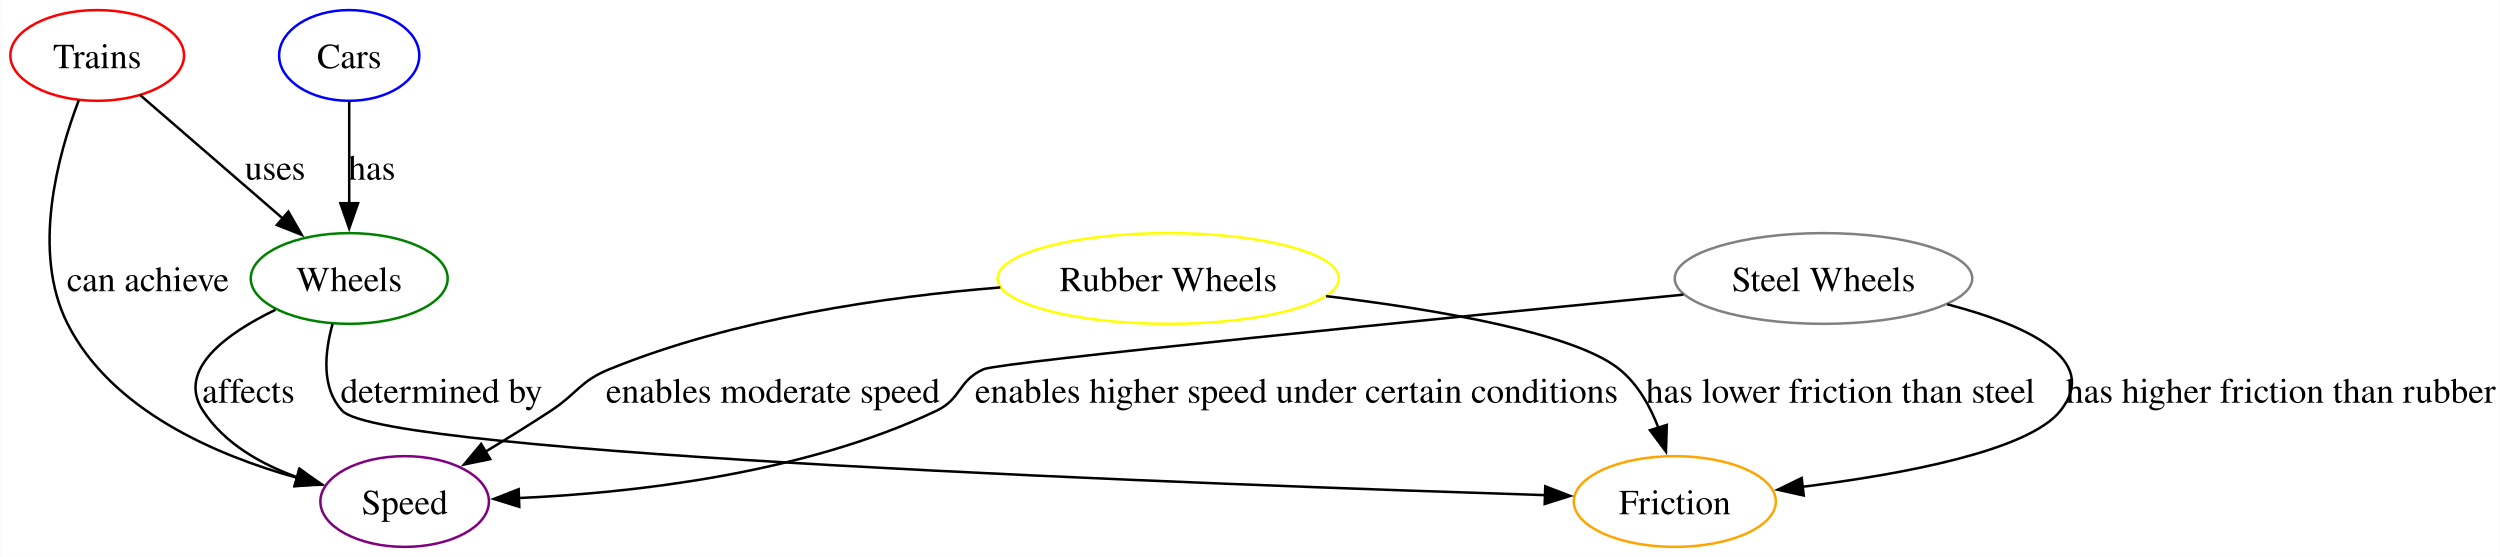
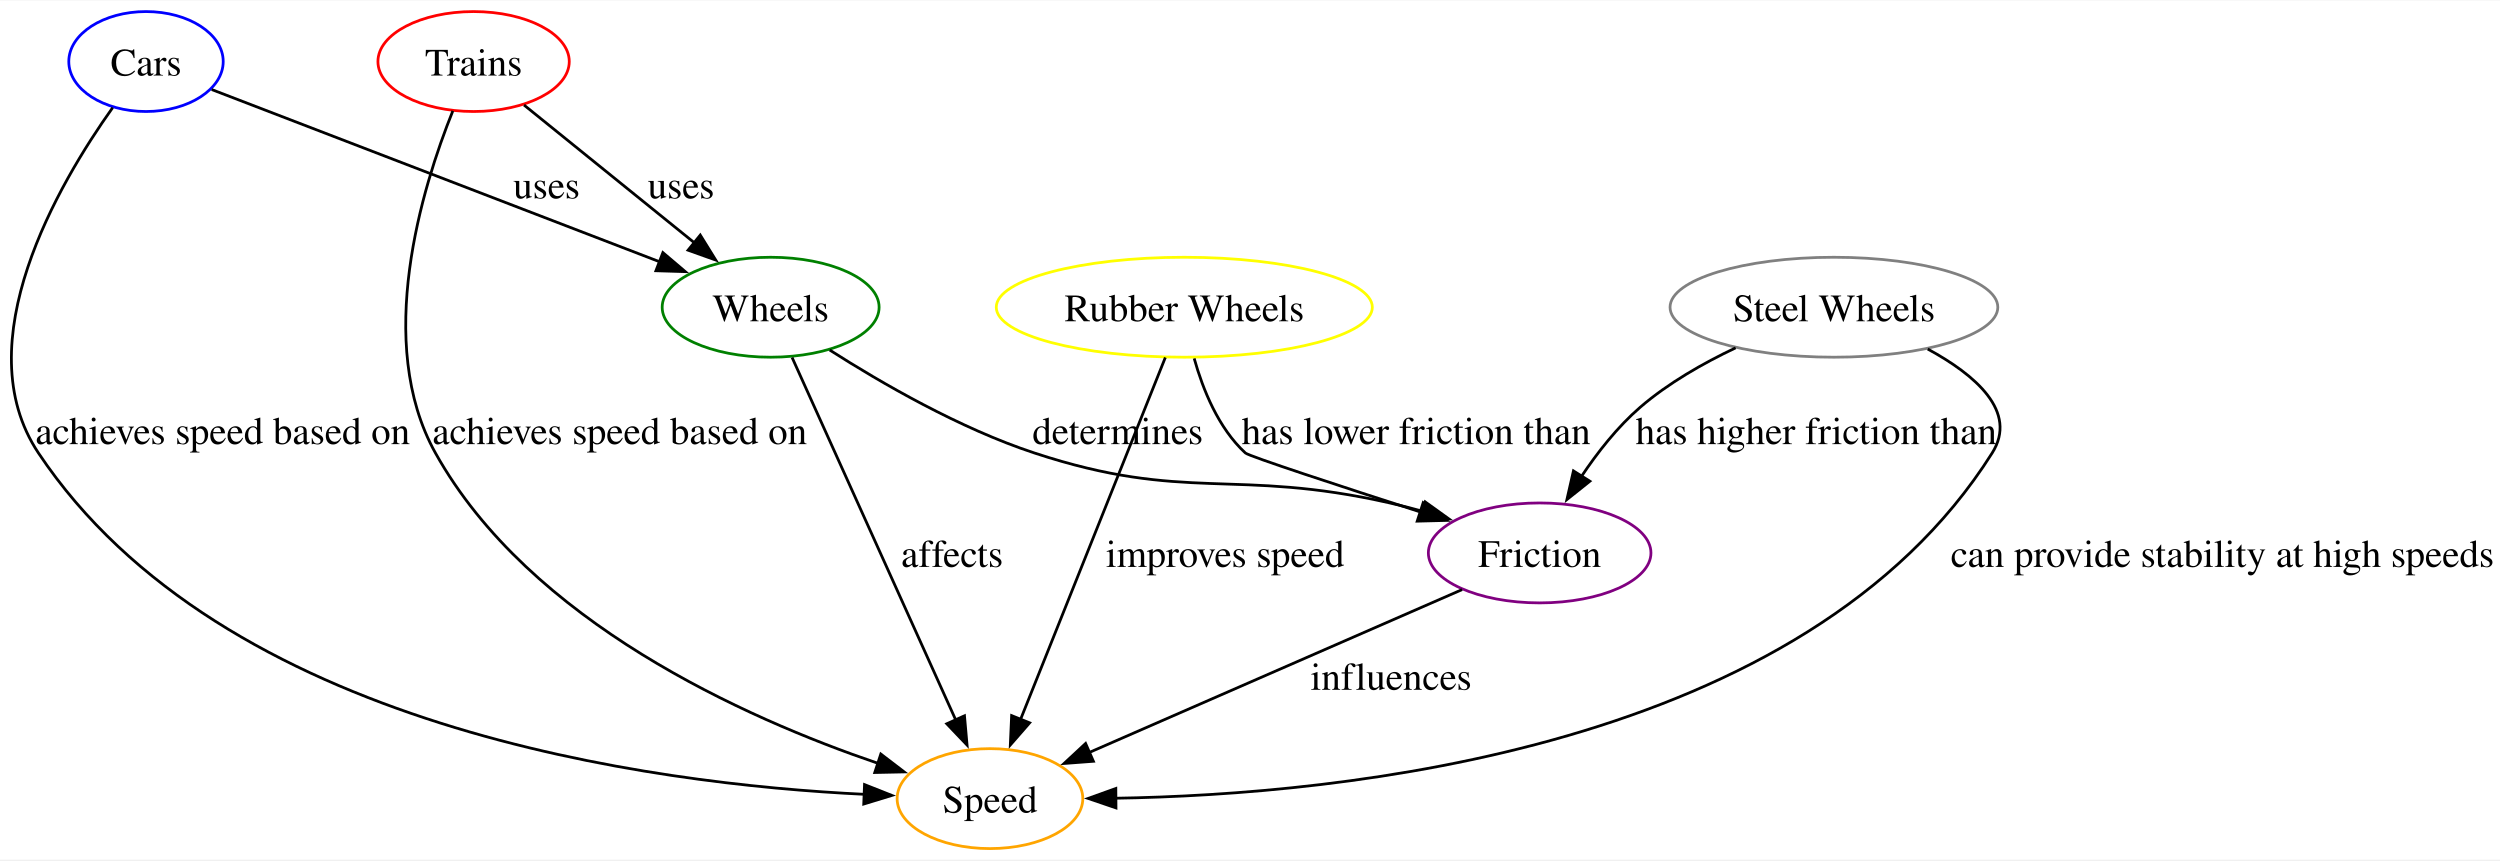
- <svg xmlns="http://www.w3.org/2000/svg" width="992pt" height="221pt" viewBox="0.00 0.00 991.79 221.00">
-   <g id="graph0" class="graph" transform="scale(1 1) rotate(0) translate(4 217)">
-     <polygon fill="white" stroke="none" points="-4,4 -4,-217 987.79,-217 987.79,4 -4,4" />
+ <svg xmlns="http://www.w3.org/2000/svg" width="901pt" height="310pt" viewBox="0.00 0.00 900.51 309.50">
+   <g id="graph0" class="graph" transform="scale(1 1) rotate(0) translate(4 305.5)">
+     <polygon fill="white" stroke="none" points="-4,4 -4,-305.5 896.51,-305.5 896.51,4 -4,4" />
    <g id="node1" class="node">
-       <ellipse fill="none" stroke="blue" cx="134.46" cy="-195" rx="27.81" ry="18" />
-       <text text-anchor="middle" x="134.46" y="-189.95" font-family="Times,serif" font-size="14.00">Cars</text>
+       <ellipse fill="none" stroke="blue" cx="48.59" cy="-283.5" rx="27.81" ry="18" />
+       <text text-anchor="middle" x="48.59" y="-278.45" font-family="Times,serif" font-size="14.00">Cars</text>
    </g>
    <g id="node2" class="node">
-       <ellipse fill="none" stroke="green" cx="134.46" cy="-106.5" rx="39.07" ry="18" />
-       <text text-anchor="middle" x="134.46" y="-101.45" font-family="Times,serif" font-size="14.00">Wheels</text>
+       <ellipse fill="none" stroke="green" cx="273.59" cy="-195" rx="39.07" ry="18" />
+       <text text-anchor="middle" x="273.59" y="-189.95" font-family="Times,serif" font-size="14.00">Wheels</text>
    </g>
    <g id="edge1" class="edge">
-       <path fill="none" stroke="black" d="M134.46,-176.91C134.46,-165.26 134.46,-149.55 134.46,-136.02" />
-       <polygon fill="black" stroke="black" points="137.96,-136.36 134.46,-126.36 130.96,-136.36 137.96,-136.36" />
-       <text text-anchor="middle" x="143.46" y="-145.7" font-family="Times,serif" font-size="14.00">has</text>
+       <path fill="none" stroke="black" d="M72.25,-273.41C110.58,-258.67 186.71,-229.4 233.58,-211.38" />
+       <polygon fill="black" stroke="black" points="234.77,-214.68 242.85,-207.82 232.26,-208.14 234.77,-214.68" />
+       <text text-anchor="middle" x="192.87" y="-234.2" font-family="Times,serif" font-size="14.00">uses</text>
    </g>
    <g id="node4" class="node">
-       <ellipse fill="none" stroke="purple" cx="156.46" cy="-18" rx="33.44" ry="18" />
-       <text text-anchor="middle" x="156.46" y="-12.95" font-family="Times,serif" font-size="14.00">Speed</text>
+       <ellipse fill="none" stroke="orange" cx="352.59" cy="-18" rx="33.44" ry="18" />
+       <text text-anchor="middle" x="352.59" y="-12.95" font-family="Times,serif" font-size="14.00">Speed</text>
+     </g>
+     <g id="edge8" class="edge">
+       <path fill="none" stroke="black" d="M36.59,-266.9C17.12,-239.56 -16.61,-182.15 9.84,-142.5 76.03,-43.28 230.68,-23.22 307.56,-19.54" />
+       <polygon fill="black" stroke="black" points="307.4,-23.05 317.25,-19.15 307.12,-16.05 307.4,-23.05" />
+       <text text-anchor="middle" x="76.22" y="-145.7" font-family="Times,serif" font-size="14.00">achieves speed based on</text>
    </g>
    <g id="edge2" class="edge">
-       <path fill="none" stroke="black" d="M105.18,-94.07C85.8,-84.69 65.77,-70.34 76.46,-54 84.99,-40.96 99.57,-32.75 113.97,-27.59" />
-       <polygon fill="black" stroke="black" points="114.88,-30.97 123.39,-24.66 112.8,-24.29 114.88,-30.97" />
-       <text text-anchor="middle" x="94.46" y="-57.2" font-family="Times,serif" font-size="14.00">affects</text>
+       <path fill="none" stroke="black" d="M281.31,-176.9C295.04,-146.5 323.78,-82.83 340.27,-46.31" />
+       <polygon fill="black" stroke="black" points="343.41,-47.84 344.34,-37.29 337.03,-44.96 343.41,-47.84" />
+       <text text-anchor="middle" x="338.95" y="-101.45" font-family="Times,serif" font-size="14.00">affects</text>
    </g>
    <g id="node5" class="node">
-       <ellipse fill="none" stroke="orange" cx="660.46" cy="-18" rx="40.09" ry="18" />
-       <text text-anchor="middle" x="660.46" y="-12.95" font-family="Times,serif" font-size="14.00">Friction</text>
+       <ellipse fill="none" stroke="purple" cx="550.59" cy="-106.5" rx="40.09" ry="18" />
+       <text text-anchor="middle" x="550.59" y="-101.45" font-family="Times,serif" font-size="14.00">Friction</text>
+     </g>
+     <g id="edge4" class="edge">
+       <path fill="none" stroke="black" d="M294.85,-179.59C313.47,-167.69 341.69,-151.36 368.59,-142.5 423.16,-124.52 440.56,-137.17 496.59,-124.5 500.45,-123.63 504.43,-122.61 508.39,-121.52" />
+       <polygon fill="black" stroke="black" points="509.36,-124.88 517.97,-118.7 507.39,-118.16 509.36,-124.88" />
+       <text text-anchor="middle" x="398.59" y="-145.7" font-family="Times,serif" font-size="14.00">determines</text>
+     </g>
+     <g id="node3" class="node">
+       <ellipse fill="none" stroke="red" cx="166.59" cy="-283.5" rx="34.46" ry="18" />
+       <text text-anchor="middle" x="166.59" y="-278.45" font-family="Times,serif" font-size="14.00">Trains</text>
+     </g>
+     <g id="edge3" class="edge">
+       <path fill="none" stroke="black" d="M184.75,-267.83C201.55,-254.24 226.78,-233.84 246.07,-218.25" />
+       <polygon fill="black" stroke="black" points="248.24,-221 253.82,-211.99 243.84,-215.55 248.24,-221" />
+       <text text-anchor="middle" x="241.3" y="-234.2" font-family="Times,serif" font-size="14.00">uses</text>
+     </g>
+     <g id="edge9" class="edge">
+       <path fill="none" stroke="black" d="M159.11,-265.72C148.01,-238.1 130.73,-182.18 152.84,-142.5 186.75,-81.67 264.34,-47.04 312.22,-30.72" />
+       <polygon fill="black" stroke="black" points="313.27,-34.06 321.69,-27.62 311.09,-27.4 313.27,-34.06" />
+       <text text-anchor="middle" x="219.22" y="-145.7" font-family="Times,serif" font-size="14.00">achieves speed based on</text>
    </g>
    <g id="edge5" class="edge">
-       <path fill="none" stroke="black" d="M127.87,-88.51C124.73,-77.28 123.27,-63.02 131.71,-54 147.88,-36.72 479.73,-24.61 609.28,-20.52" />
-       <polygon fill="black" stroke="black" points="609.05,-24.03 618.94,-20.22 608.83,-17.03 609.05,-24.03" />
-       <text text-anchor="middle" x="171.09" y="-57.2" font-family="Times,serif" font-size="14.00">determined by</text>
-     </g>
-     <g id="node3" class="node">
-       <ellipse fill="none" stroke="red" cx="34.46" cy="-195" rx="34.46" ry="18" />
-       <text text-anchor="middle" x="34.46" y="-189.95" font-family="Times,serif" font-size="14.00">Trains</text>
-     </g>
-     <g id="edge3" class="edge">
-       <path fill="none" stroke="black" d="M51.43,-179.33C67.04,-165.82 90.43,-145.59 108.41,-130.04" />
-       <polygon fill="black" stroke="black" points="110.32,-133.01 115.6,-123.82 105.74,-127.71 110.32,-133.01" />
-       <text text-anchor="middle" x="105.04" y="-145.7" font-family="Times,serif" font-size="14.00">uses</text>
-     </g>
-     <g id="edge4" class="edge">
-       <path fill="none" stroke="black" d="M27.17,-177.27C18.88,-155.58 8.26,-117.13 22.71,-88.5 40.07,-54.13 81.66,-36.31 113.9,-27.37" />
-       <polygon fill="black" stroke="black" points="114.57,-30.81 123.38,-24.94 112.83,-24.03 114.57,-30.81" />
-       <text text-anchor="middle" x="54.59" y="-101.45" font-family="Times,serif" font-size="14.00">can achieve</text>
+       <path fill="none" stroke="black" d="M522.65,-93.29C487.37,-77.88 426.67,-51.36 388.13,-34.53" />
+       <polygon fill="black" stroke="black" points="389.85,-31.45 379.28,-30.66 387.04,-37.87 389.85,-31.45" />
+       <text text-anchor="middle" x="497.08" y="-57.2" font-family="Times,serif" font-size="14.00">influences</text>
    </g>
    <g id="node6" class="node">
-       <ellipse fill="none" stroke="yellow" cx="459.46" cy="-106.5" rx="67.73" ry="18" />
-       <text text-anchor="middle" x="459.46" y="-101.45" font-family="Times,serif" font-size="14.00">Rubber Wheels</text>
+       <ellipse fill="none" stroke="yellow" cx="422.59" cy="-195" rx="67.73" ry="18" />
+       <text text-anchor="middle" x="422.59" y="-189.95" font-family="Times,serif" font-size="14.00">Rubber Wheels</text>
    </g>
-     <g id="edge8" class="edge">
-       <path fill="none" stroke="black" d="M392.81,-102.94C347.63,-99.32 287.34,-90.72 237.71,-70.5 225.98,-65.72 225.06,-60.94 214.46,-54 206.12,-48.53 196.94,-42.85 188.39,-37.69" />
-       <polygon fill="black" stroke="black" points="190.41,-34.82 180.03,-32.69 186.82,-40.83 190.41,-34.82" />
-       <text text-anchor="middle" x="302.59" y="-57.2" font-family="Times,serif" font-size="14.00">enables moderate speed</text>
+     <g id="edge10" class="edge">
+       <path fill="none" stroke="black" d="M415.76,-176.9C403.6,-146.5 378.13,-82.83 363.52,-46.31" />
+       <polygon fill="black" stroke="black" points="366.88,-45.3 359.92,-37.32 360.39,-47.9 366.88,-45.3" />
+       <text text-anchor="middle" x="437.3" y="-101.45" font-family="Times,serif" font-size="14.00">improves speed</text>
    </g>
    <g id="edge6" class="edge">
-       <path fill="none" stroke="black" d="M522.09,-99.5C566.31,-94.12 620.74,-84.84 638.46,-70.5 645.8,-64.57 650.73,-55.73 654.03,-47.05" />
-       <polygon fill="black" stroke="black" points="657.28,-48.39 656.94,-37.8 650.6,-46.29 657.28,-48.39" />
-       <text text-anchor="middle" x="726.17" y="-57.2" font-family="Times,serif" font-size="14.00">has lower friction than steel</text>
+       <path fill="none" stroke="black" d="M426.15,-176.56C429.26,-165.42 434.86,-151.45 444.59,-142.5 445.87,-141.33 478.89,-130.51 507.74,-121.21" />
+       <polygon fill="black" stroke="black" points="508.63,-124.6 517.07,-118.21 506.48,-117.94 508.63,-124.6" />
+       <text text-anchor="middle" x="506.09" y="-145.7" font-family="Times,serif" font-size="14.00">has lower friction than</text>
    </g>
    <g id="node7" class="node">
-       <ellipse fill="none" stroke="gray" cx="719.46" cy="-106.5" rx="59.03" ry="18" />
-       <text text-anchor="middle" x="719.46" y="-101.45" font-family="Times,serif" font-size="14.00">Steel Wheels</text>
+       <ellipse fill="none" stroke="gray" cx="656.59" cy="-195" rx="59.03" ry="18" />
+       <text text-anchor="middle" x="656.59" y="-189.95" font-family="Times,serif" font-size="14.00">Steel Wheels</text>
    </g>
-     <g id="edge9" class="edge">
-       <path fill="none" stroke="black" d="M663.85,-100.09C570.67,-90.97 392.5,-73.26 386.21,-70.5 376.05,-66.04 377.49,-58.76 367.46,-54 314.18,-28.72 245.81,-21.34 201.57,-19.37" />
-       <polygon fill="black" stroke="black" points="201.95,-15.88 191.83,-19.02 201.7,-22.88 201.95,-15.88" />
-       <text text-anchor="middle" x="510.34" y="-57.2" font-family="Times,serif" font-size="14.00">enables higher speed under certain conditions</text>
+     <g id="edge11" class="edge">
+       <path fill="none" stroke="black" d="M690.37,-179.94C707.53,-170.62 722.98,-157.39 713.59,-142.5 646.19,-35.54 478.63,-19.42 397.72,-18.14" />
+       <polygon fill="black" stroke="black" points="397.98,-14.65 387.95,-18.07 397.92,-21.65 397.98,-14.65" />
+       <text text-anchor="middle" x="796.51" y="-101.45" font-family="Times,serif" font-size="14.00">can provide stability at high speeds</text>
    </g>
    <g id="edge7" class="edge">
-       <path fill="none" stroke="black" d="M768.58,-96.25C799.21,-88.25 829.93,-74.66 813.46,-54 800.75,-38.05 750.57,-28.78 711.1,-23.84" />
-       <polygon fill="black" stroke="black" points="711.62,-20.38 701.28,-22.68 710.8,-27.33 711.62,-20.38" />
-       <text text-anchor="middle" x="900.92" y="-57.2" font-family="Times,serif" font-size="14.00">has higher friction than rubber</text>
+       <path fill="none" stroke="black" d="M621.18,-180.37C609.48,-174.83 596.9,-167.67 586.84,-159 578.66,-151.95 571.39,-142.67 565.56,-133.93" />
+       <polygon fill="black" stroke="black" points="568.68,-132.33 560.4,-125.72 562.76,-136.05 568.68,-132.33" />
+       <text text-anchor="middle" x="650.22" y="-145.7" font-family="Times,serif" font-size="14.00">has higher friction than</text>
    </g>
  </g>
</svg>
